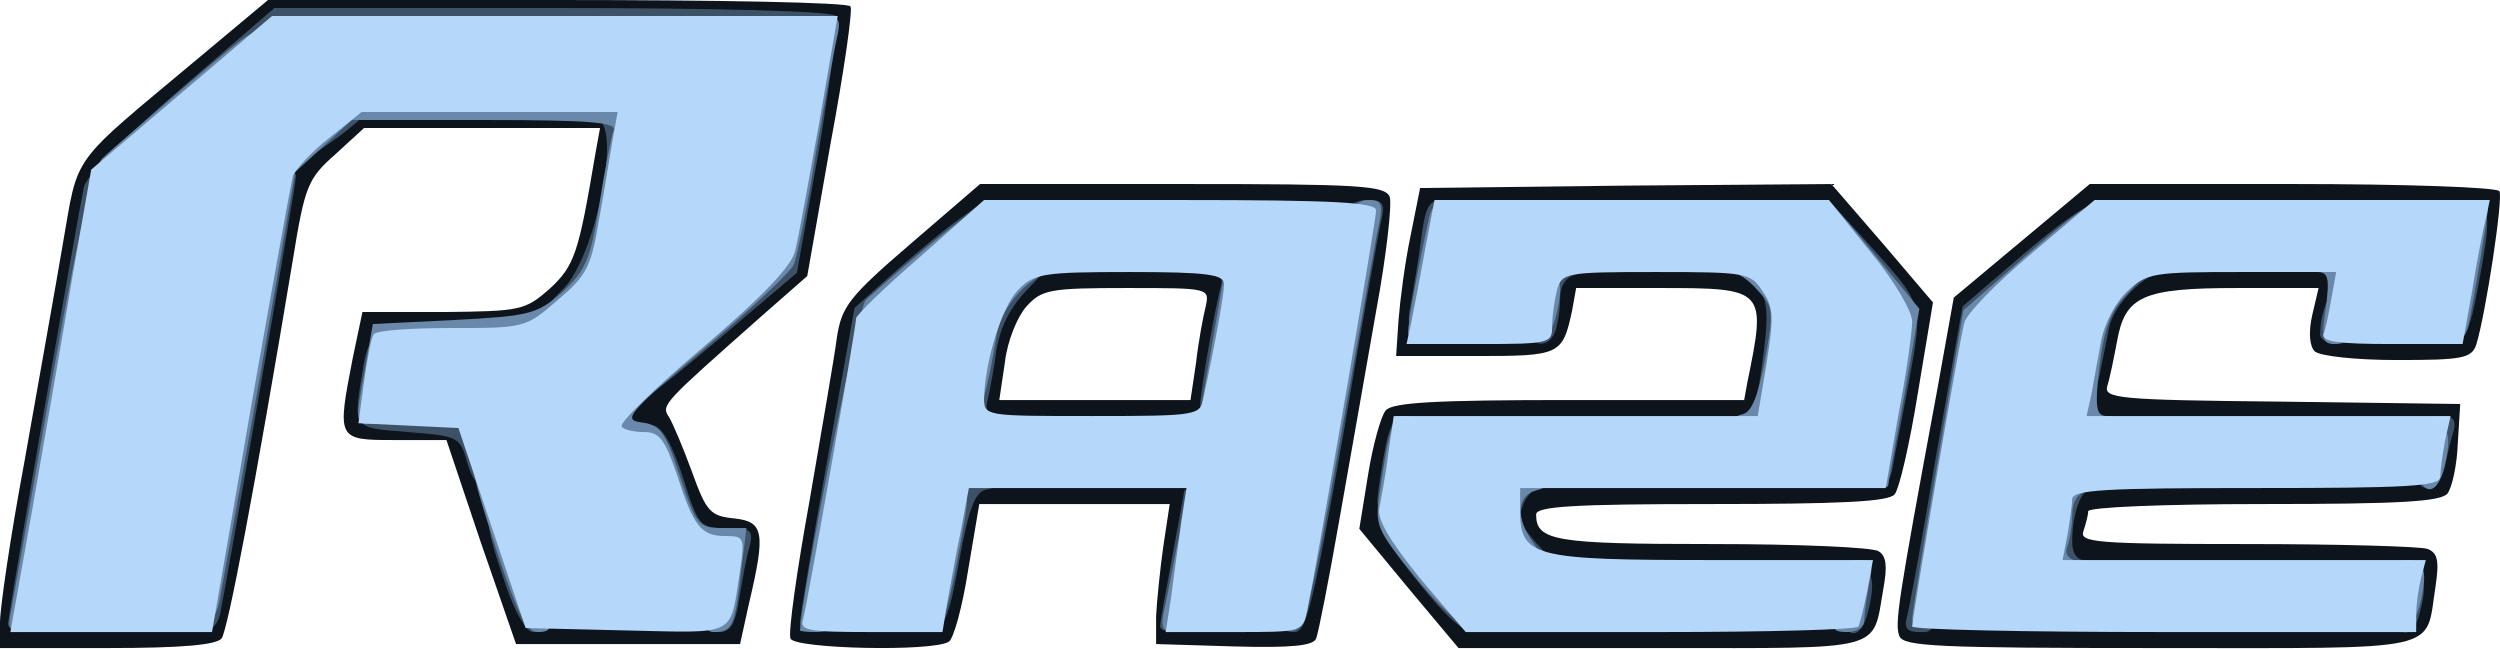
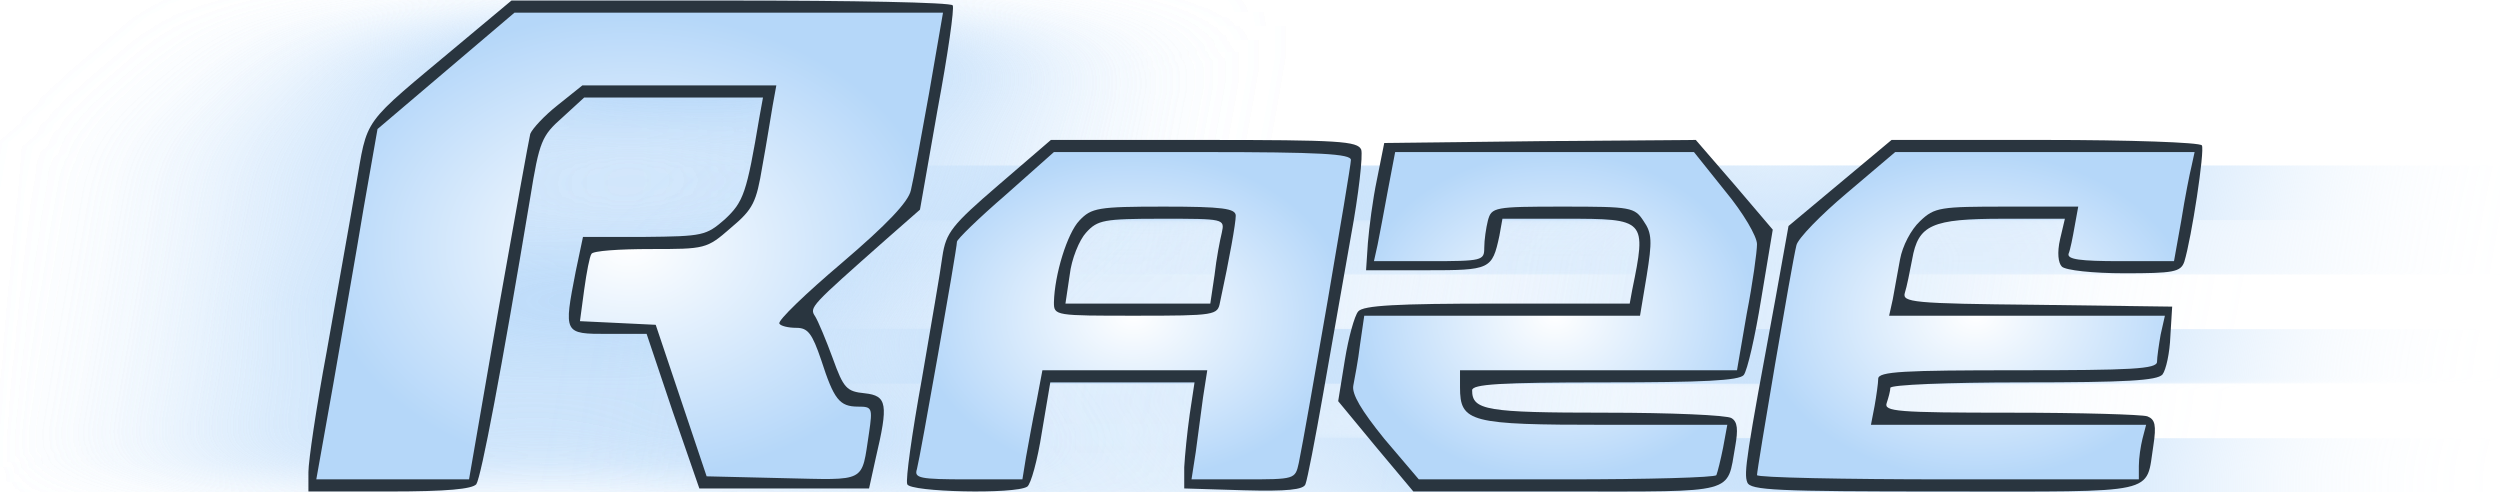
- <svg xmlns="http://www.w3.org/2000/svg" version="1.0" width="312.473" height="81.01" viewBox="0 0 312.473 81.01" preserveAspectRatio="xMidYMid" id="svg132">
-   <defs id="defs136" />
-   <g fill="#0e141b" id="g12" transform="translate(-44,-5)">
-     <path d="M 44,82.8 C 44,81 45.3,72.1 47,63 48.6,53.9 50.8,41.7 51.8,35.8 53.9,23.9 52.4,26 69,12.1 L 77.5,5 h 36.2 c 19.9,0 36.4,0.3 36.6,0.8 0.3,0.4 -0.8,8.1 -2.5,17.2 l -2.9,16.5 -5.7,5 c -12.3,10.9 -12.6,11.1 -11.6,12.6 0.5,0.8 1.8,3.9 2.9,6.9 1.8,5 2.3,5.5 5.3,5.8 3.7,0.4 3.9,1.8 1.8,10.7 l -1.1,5 h -14 -14 L 104.1,72.8 99.8,60 h -6.4 c -7.3,0 -7.3,0 -5.3,-10.3 L 89.3,44 h 10.1 c 9.7,-0.1 10.2,-0.2 13.3,-2.9 3.1,-2.9 3.6,-4.3 5.7,-16.8 L 119,21 H 104.2 89.5 l -3.6,3.3 c -3.4,3 -3.8,3.9 -5.3,13.2 C 75.8,66.3 72.5,83.6 71.7,84.8 71,85.6 66.9,86 57.4,86 H 44 Z m 24.5,-4 C 68.7,77.5 71,64.6 73.6,50 l 4.5,-26.5 3.7,-3.2 3.7,-3.3 h 18.8 18.7 v 5.3 c -0.1,2.8 -0.7,8.3 -1.4,12 -1,5.4 -2,7.5 -4.6,10.3 l -3.4,3.4 h -9.7 c -5.4,0 -10,0.3 -10.2,0.8 -0.3,0.4 -0.8,2.1 -1.2,3.9 l -0.6,3.2 6.2,0.3 6.3,0.3 3.8,12.3 3.9,12.2 h 10.4 c 9.7,0 10.5,-0.1 10.5,-1.9 0,-1.1 0.3,-2.6 0.6,-3.5 0.5,-1.2 -0.1,-1.6 -2.3,-1.6 -2.7,0 -3.1,-0.5 -4.9,-6.2 -1.7,-5.5 -2.3,-6.3 -4.7,-6.6 -2.3,-0.3 -2.7,-0.8 -2.7,-3.6 0,-3 1.1,-4.2 10.8,-12.4 l 10.8,-9.1 2.2,-12.4 C 144,16.9 145,10.8 145,10.1 145,9.3 136.2,9 113.2,9 H 81.3 L 69.7,19 c -6.5,5.6 -11.9,11 -12.2,12.3 -0.7,3.2 -8.5,48 -8.5,48.9 0,0.5 4.3,0.8 9.5,0.8 9,0 9.5,-0.1 10,-2.2 z" id="path2" />
-     <path d="m 142.8,84.8 c -0.3,-0.7 0.8,-8.5 2.4,-17.3 1.5,-8.8 3.1,-17.9 3.4,-20.3 0.6,-3.9 1.5,-5.1 9.3,-11.8 l 8.6,-7.4 h 25.3 c 22.3,0 25.3,0.2 25.9,1.6 0.3,0.9 -0.4,7.3 -1.7,14.3 -1.2,6.9 -3.3,18.7 -4.6,26.1 -1.3,7.4 -2.6,14.1 -2.9,14.8 -0.3,0.9 -3,1.2 -10.2,1 l -9.8,-0.3 V 82 c 0.1,-1.9 0.5,-5.9 0.9,-8.7 l 0.8,-5.3 h -11.9 -11.9 l -1.4,8.3 c -0.7,4.5 -1.8,8.5 -2.4,8.9 -2,1.3 -19.4,0.9 -19.8,-0.4 z m 18.1,-12.8 1.6,-8.5 16.4,-0.3 16.4,-0.3 -0.7,6.8 c -0.3,3.8 -0.9,7.8 -1.2,9.1 -0.6,2.1 -0.4,2.2 5.3,2.2 h 5.8 l 3.9,-21.7 c 2.1,-12 4,-22.8 4.3,-24 l 0.5,-2.3 h -21.7 -21.8 l -6.8,5.5 c -3.7,3.1 -7.3,6.3 -8,7.1 -1,1.2 -6.8,30.1 -6.9,34.2 0,1 1.5,1.2 5.7,1 l 5.7,-0.3 z" id="path4" />
-     <path d="m 164,57.3 c 0,-7 2.3,-15.9 4.8,-18.5 l 2.6,-2.8 h 14.3 c 16.7,0 15.4,-1.5 12.6,14.3 L 196.7,60 H 180.3 164 Z m 29.5,-7 c 0.3,-2.7 0.9,-5.8 1.2,-7 0.5,-2.3 0.4,-2.3 -9.9,-2.3 -9.6,0 -10.6,0.2 -12.5,2.3 -1.1,1.2 -2.4,4.3 -2.7,7 l -0.7,4.7 h 11.9 12 z" id="path6" />
-     <path d="m 220.1,78.6 -6.2,-7.5 1.1,-6.8 c 0.6,-3.7 1.6,-7.3 2.2,-8 0.8,-1 6.3,-1.3 22.9,-1.3 H 262 l 0.4,-2.2 C 264.8,41.1 264.7,41 251.4,41 H 241 l -0.5,2.8 c -1.2,5.6 -1.5,5.7 -12.1,5.7 h -9.9 l 0.3,-4.5 c 0.2,-2.5 0.8,-7.2 1.5,-10.5 l 1.2,-6 25.7,-0.3 25.7,-0.2 6.4,7.4 6.3,7.4 -1.9,11.4 c -1,6.2 -2.3,11.9 -2.9,12.6 -0.8,0.9 -6.6,1.2 -22.9,1.2 -17.3,0 -21.9,0.3 -21.9,1.3 0,3.3 2.3,3.7 22,3.7 10.7,0 20.1,0.4 20.8,0.9 1,0.6 1.1,1.9 0.6,4.7 -1.4,7.9 0.5,7.4 -27.8,7.4 H 226.3 Z M 274,79.5 C 274,78.2 271.1,78 254.1,78 h -19.9 l -1.6,-2.5 c -0.9,-1.3 -1.6,-4 -1.6,-5.9 0,-6.9 -1.1,-6.6 23.5,-6.6 20.4,0 22.4,-0.2 22.9,-1.7 0.2,-1 1,-5 1.7,-9 l 1.2,-7.2 -5.2,-6 -5.3,-6.1 h -22.4 c -18.2,0 -22.4,0.3 -22.4,1.4 0,0.7 -0.3,3.4 -0.6,6 l -0.7,4.6 h 5.6 c 6,0 5.9,0.1 6.9,-6.5 0.3,-1.9 1.2,-2 14.2,-2.3 18,-0.3 18.1,-0.3 17.3,11.8 -0.9,13.2 1.6,12 -24.3,12 H 221 l -0.4,2.3 c -1.3,5.6 -1,6.6 3.8,12.6 l 4.9,6.1 h 22.4 c 19.2,0 22.3,-0.2 22.3,-1.5 z" id="path8" />
-     <path d="m 281.4,84.5 c -0.6,-1.5 -0.2,-4.2 4.7,-30.6 l 2.1,-11.7 8.5,-7.1 8.5,-7.1 h 25.3 c 14,0 25.6,0.4 25.9,0.9 0.5,0.8 -1.7,15.3 -2.9,19.2 -0.6,1.7 -1.8,1.9 -9.9,1.9 -5.2,0 -9.7,-0.5 -10.3,-1.1 -0.6,-0.6 -0.8,-2.3 -0.3,-4.5 l 0.8,-3.4 h -10.2 c -11.8,0 -14,1 -15,6.7 -0.4,2.1 -0.9,4.6 -1.2,5.5 -0.5,1.6 1.2,1.8 21.8,2 l 22.3,0.3 -0.3,4.9 c -0.1,2.7 -0.7,5.5 -1.3,6.3 -0.9,1 -5.9,1.3 -23,1.3 -12.6,0 -21.9,0.4 -21.9,0.9 0,0.5 -0.3,1.6 -0.6,2.5 -0.5,1.4 1.6,1.6 20.4,1.6 11.6,0 21.7,0.3 22.6,0.6 1.3,0.5 1.5,1.5 1,4.8 -1.3,8.2 1.4,7.6 -34.5,7.6 -27.8,0 -32,-0.2 -32.5,-1.5 z m 61.6,-5 C 343,78.2 339.9,78 321.5,78 H 300 v -5.2 c 0,-10.6 -1.9,-9.8 23.5,-9.8 18.9,0 22.4,-0.2 22.9,-1.5 C 346.9,60.2 344.1,60 325,60 h -22 v -4.4 c 0,-8 1.8,-14.9 4.6,-17.4 2.3,-2.1 3.4,-2.2 16.5,-2.2 H 338 v 4.5 4.5 h 5.4 c 3,0 5.7,-0.4 6,-0.8 0.3,-0.5 0.8,-3.2 1.2,-6 L 351.3,33 H 329.6 308 l -7.9,6.6 -7.8,6.7 -2.7,15.6 c -1.5,8.6 -3,16.4 -3.2,17.4 -0.5,1.6 1.3,1.7 28,1.7 24.8,0 28.6,-0.2 28.6,-1.5 z" id="path10" />
-   </g>
-   <g fill="#3e5267" id="g70" transform="translate(-44,-5)">
-     <path d="M 45,83 C 45,81.9 53.7,32.1 54.5,28.3 54.8,27 60.2,21.6 66.7,16 L 78.3,6 h 34.8 c 21.2,0 35,0.4 35.4,1 0.3,0.5 -0.7,7.9 -2.1,16.5 l -2.8,15.6 -10,8.5 c -8.8,7.4 -10.1,8.2 -10.4,6.4 -0.6,-3.5 0.6,-5 3.7,-5 2.5,0 3,-0.4 3.3,-2.7 0.2,-2.2 0.9,-2.9 3.1,-3.1 1.9,-0.2 2.7,-0.9 2.7,-2.4 0,-1.1 0.8,-2.2 1.9,-2.5 2.1,-0.5 2.2,-0.7 4.6,-14.8 0.9,-5 1.8,-10 2.1,-11.2 L 145,10 h -32.9 c -28.3,0 -33,0.2 -33.5,1.5 -0.3,0.9 -1.8,1.5 -3.5,1.5 -2.5,0 -3,0.4 -3.3,2.8 -0.2,2.2 -0.8,2.8 -3.5,3 -2.6,0.3 -3.2,0.8 -3.5,3 -0.2,2.2 -0.9,2.8 -3.5,3 -2.6,0.3 -3.3,0.8 -3.3,2.5 0,1.2 -2.1,14.5 -4.7,29.5 C 49.2,80.3 48.3,84 46.8,84 45.8,84 45,83.5 45,83 Z" id="path14" />
-     <path d="m 68,82.3 c 0,-1 2.1,-14.1 4.7,-29.1 4.1,-23.6 5,-27.2 6.5,-27.2 1,0 1.8,0.5 1.8,1 0,1.1 -8.7,51 -9.5,54.8 -0.6,2.6 -3.5,3 -3.5,0.5 z" id="path16" />
-     <path d="m 107.1,77.8 c -2.6,-7.6 -2.6,-8.8 -0.3,-8.8 1.3,0 2.3,1.5 3.5,5.3 2.1,6.6 2.2,9.7 0.3,9.7 -0.8,0 -2.3,-2.5 -3.5,-6.2 z" id="path18" />
-     <path d="m 132.5,80.3 c 0.3,-2.1 0.9,-4.8 1.2,-6 0.5,-2.1 0.1,-2.3 -2.9,-2.3 -3.3,0 -3.5,-0.3 -5.1,-5.3 -2.2,-6.9 -2.2,-8.9 0,-8.5 1.1,0.2 2.4,2.5 3.7,6.6 1.9,6 2.1,6.2 5.4,6.2 3,0 3.4,0.2 2.9,2.3 -0.4,1.2 -0.9,4.1 -1.3,6.5 -0.5,3.3 -1.1,4.2 -2.6,4.2 -1.8,0 -1.9,-0.4 -1.3,-3.7 z" id="path20" />
-     <path d="m 144,82.8 c 0,-0.7 1.5,-9.8 3.4,-20.3 l 3.4,-19 4.8,-4.3 c 2.7,-2.4 6.2,-5.3 7.7,-6.4 l 2.8,-2 -0.3,3.3 c -0.2,2.9 -0.7,3.5 -3,3.7 -1.9,0.2 -2.8,0.9 -2.8,2.1 0,2.1 -1.9,4.1 -4,4.1 -1.4,0 -2.3,3.5 -5,20 -3,17.3 -3.7,20 -5.2,20 -1,0 -1.8,-0.6 -1.8,-1.2 z" id="path22" />
-     <path d="m 159,82.5 c 0,-1 0.7,-5.7 1.6,-10.6 l 1.7,-8.9 h 3.3 c 3.6,0 4.9,2.6 1.7,3.2 -1.4,0.2 -2.2,2.3 -3.4,8.8 -1.1,6.4 -1.9,8.6 -3.2,8.8 -1.1,0.2 -1.7,-0.3 -1.7,-1.3 z" id="path24" />
-     <path d="m 189,83.3 c 0,-0.5 0.7,-4.3 1.5,-8.6 0.8,-4.3 1.5,-8.1 1.5,-8.3 0,-0.2 0.7,-0.4 1.5,-0.4 1.8,0 1.9,3 0.3,11.6 -0.9,5.1 -1.5,6.4 -3,6.4 -1,0 -1.8,-0.3 -1.8,-0.7 z" id="path26" />
-     <path d="M 204,83.3 C 204,82.8 206,71 208.5,57 211,43 213,31.2 213,30.8 c 0,-0.5 0.9,-0.8 2.1,-0.8 1.7,0 2,0.5 1.6,2.3 -0.3,1.2 -2.5,13.3 -4.8,27 -3.8,21.3 -4.6,24.7 -6.1,24.7 -1,0 -1.8,-0.3 -1.8,-0.7 z" id="path28" />
-     <path d="m 221.7,78.3 c -4.2,-5.2 -4.5,-5.8 -2.6,-6.1 3.2,-0.5 4.9,0.5 4.9,3.2 0,1.8 0.6,2.5 2.3,2.8 1.6,0.2 2.3,1.1 2.5,3.1 0.5,4.3 -2,3.3 -7.1,-3 z" id="path30" />
-     <path d="m 274,80 c 0,-3.3 0.3,-4 2,-4 2.1,0 2.5,1.6 1.4,5.8 -1.1,3.9 -3.4,2.7 -3.4,-1.8 z" id="path32" />
-     <path d="m 282.3,82.3 c 0.3,-1 2,-10.2 3.7,-20.4 l 3.3,-18.6 7.8,-6.7 c 8.3,-7 11.3,-8.2 10.7,-4.3 -0.2,1.7 -1.1,2.3 -3.5,2.5 -2.6,0.3 -3.2,0.8 -3.5,3 -0.2,2.1 -0.9,2.8 -3,3 -1.8,0.2 -2.8,0.9 -2.8,1.9 0,0.9 -0.6,2.4 -1.4,3.2 -0.7,0.9 -2.5,8.6 -4,17.1 -3.8,22 -3.5,21 -5.7,21 -1.5,0 -1.9,-0.5 -1.6,-1.7 z" id="path34" />
-     <path d="m 343,80.5 c 0,-2.8 0.4,-3.5 2,-3.5 2.1,0 2.4,1 1.4,4.8 -1,3.6 -3.4,2.7 -3.4,-1.3 z" id="path36" />
-     <path d="m 299,75.6 c 0,-1.3 0.3,-4.4 0.6,-7 0.6,-4.4 0.8,-4.6 4,-4.6 1.9,0 3.4,0.5 3.4,1 0,0.6 -0.6,1 -1.4,1 -1.4,0 -2.6,2.9 -2.6,6.8 0,1.3 0.6,2.2 1.5,2.2 0.8,0 1.5,0.7 1.5,1.5 0,1 -1.1,1.5 -3.5,1.5 -3,0 -3.5,-0.3 -3.5,-2.4 z" id="path38" />
-     <path d="m 231.6,72.3 c -1.2,-7.6 -1,-8.3 2.9,-8.3 1.9,0 3.5,0.5 3.5,1 0,0.6 -0.6,1 -1.4,1 -1.3,0 -2.6,2 -2.6,3.9 0,0.5 1.1,2 2.5,3.5 l 2.4,2.6 h -3.3 c -3.1,0 -3.4,-0.3 -4,-3.7 z" id="path40" />
-     <path d="m 216.5,64.8 c 1,-6.6 1.5,-7.8 3.2,-7.8 1.3,0 1.5,0.8 0.9,4.6 -0.3,2.6 -0.6,5.3 -0.6,6 0,0.8 -0.9,1.4 -2.1,1.4 -1.9,0 -2,-0.4 -1.4,-4.2 z" id="path42" />
-     <path d="M 102.4,62.8 C 101.5,59.6 101.3,59.5 95,59 87.8,58.4 88.1,58.8 89.5,50.3 90.4,45.4 93,46 93,51 v 4 h 5.5 c 5,0 5.6,0.2 6.5,2.6 0.6,1.4 1,3.9 1,5.5 0,4 -2.5,3.8 -3.6,-0.3 z" id="path44" />
-     <path d="m 277,64.3 c 0,-1 0.7,-5.6 1.5,-10.3 1,-5.5 1.1,-8.8 0.5,-9.4 -0.6,-0.6 -1,-2 -1,-3.2 0,-1.6 -0.7,-2.4 -2.2,-2.6 -1.9,-0.2 -2.3,-1 -2.6,-4.3 l -0.2,-4 4.1,4.5 c 7.4,8.2 7.3,7.7 5.5,17.7 -0.9,4.8 -1.9,9.8 -2.1,11.1 -0.6,2.6 -3.5,3 -3.5,0.5 z" id="path46" />
-     <path d="m 346,63.8 c 0,-4.3 1.2,-6.8 3.2,-6.8 1.4,0 1.8,0.5 1.5,1.8 -0.3,0.9 -0.8,2.9 -1.1,4.5 -0.8,3.3 -3.6,3.7 -3.6,0.5 z" id="path48" />
-     <path d="m 260,58 c 0,-0.5 0.6,-1 1.4,-1 1.8,0 2.2,-1.3 3.1,-8.4 0.5,-3.9 0.4,-6.1 -0.5,-7.1 -1.1,-1.3 -0.8,-1.5 1.9,-1.5 3.6,0 3.8,0.9 1.9,12 l -1.2,7 h -3.3 c -1.8,0 -3.3,-0.4 -3.3,-1 z" id="path50" />
-     <path d="m 164,55.2 c 0,-4.3 2.1,-14.5 3.2,-15.9 0.6,-0.7 2.7,-1.3 4.6,-1.3 h 3.6 l -3.1,3.3 c -2.1,2.2 -3.3,4.6 -3.8,7.7 -0.3,2.5 -0.9,5.3 -1.1,6.2 -0.3,1.1 0.2,1.8 1.8,2.1 1.5,0.3 1,0.5 -1.4,0.6 -3.5,0.1 -3.8,-0.1 -3.8,-2.7 z" id="path52" />
-     <path d="m 194,55.7 c 0,-1.6 1.9,-12.5 2.6,-14.9 0.3,-1.1 -0.2,-1.8 -1.8,-2.1 -1.5,-0.3 -1,-0.5 1.5,-0.6 4.3,-0.1 4.3,-0.3 2.5,11.2 -0.9,6.4 -1.5,7.7 -3,7.7 -1,0 -1.8,-0.6 -1.8,-1.3 z" id="path54" />
-     <path d="m 303,52.6 c 0,-1.3 0.3,-4.4 0.6,-7 0.6,-4 1,-4.6 3,-4.6 1.9,0 2.4,-0.5 2.4,-2.5 0,-2.2 0.4,-2.5 3.5,-2.5 2.4,0 3.5,0.5 3.5,1.5 0,0.8 -0.6,1.5 -1.4,1.5 -2.4,0 -6.4,4 -7,7 -0.3,1.7 -0.9,4.4 -1.2,6 -0.7,3.6 -3.4,4.1 -3.4,0.6 z" id="path56" />
-     <path d="m 235,45.8 c 0,-1.3 0.3,-4 0.6,-6 0.6,-3.5 0.9,-3.8 4,-3.8 3.8,0 4.8,2.4 1.4,3.3 -1.3,0.3 -2,1.4 -2,3 0,1.4 -0.3,3.2 -0.6,4.1 -0.9,2.4 -3.4,1.9 -3.4,-0.6 z" id="path58" />
-     <path d="m 334,46.8 c 0,-3 1.3,-5.8 2.6,-5.8 0.9,0 1.4,1.2 1.4,3.5 0,2.8 -0.4,3.5 -2,3.5 -1.1,0 -2,-0.6 -2,-1.2 z" id="path60" />
-     <path d="m 349.4,43.9 c 0.4,-2.4 1,-6.3 1.3,-8.6 0.4,-3.3 1,-4.3 2.4,-4.3 2.2,0 2.3,1 0.6,10 -0.9,5 -1.6,6.6 -3.1,6.8 -1.7,0.4 -1.8,0 -1.2,-3.9 z" id="path62" />
-     <path d="m 220.3,43.1 c 0.3,-1.5 0.9,-5.1 1.3,-8 0.5,-4.1 1,-5.1 2.5,-5.1 2.2,0 2.2,0.1 0.8,9.1 -1,5.8 -1.5,6.9 -3.2,6.9 -1.6,0 -1.9,-0.5 -1.4,-2.9 z" id="path64" />
-     <path d="m 114.5,41 c 4.1,-4.3 7.3,-21 4,-21 -0.8,0 -1.5,-0.7 -1.5,-1.5 0,-1 1.1,-1.5 3.5,-1.5 4.2,0 4.3,0.8 2,13.9 -2.2,12.2 -2.7,13.1 -7.2,13.1 h -3.7 z" id="path66" />
-     <path d="m 82.2,21.9 c 0.3,-3.1 0.6,-3.4 4.1,-3.7 2,-0.2 3.7,0 3.7,0.5 0,0.4 -1.9,2.1 -4.1,3.7 l -4,2.8 z" id="path68" />
-   </g>
-   <g fill="#6a89aa" id="g120" transform="translate(-44,-5)">
-     <path d="M 45.4,81.3 C 45.7,79.7 48,66.8 50.5,52.5 53.8,34 55.6,26 56.8,24.8 c 0.9,-0.9 5.8,-5.1 10.7,-9.3 8.7,-7.4 9,-7.6 9.3,-5 0.4,3.3 -1.3,5.5 -4.4,5.5 -1.6,0 -2.4,0.7 -2.6,2.3 -0.2,1.7 -1.1,2.3 -3.5,2.5 -2.6,0.3 -3.2,0.8 -3.5,3 -0.2,1.9 -1,2.8 -2.5,3 -1.7,0.2 -2.3,1 -2.3,2.7 0,1.3 -2,13.9 -4.5,27.9 C 51,71.5 49,83.2 49,83.5 c 0,0.3 -0.9,0.5 -2.1,0.5 -1.7,0 -2,-0.4 -1.5,-2.7 z" id="path72" />
-     <path d="M 106.2,74.2 C 102.5,62.8 102.4,62 104.8,62 c 1.4,0 2.5,2.3 5,9.8 3.7,11.4 3.8,12.2 1.4,12.2 -1.4,0 -2.5,-2.3 -5,-9.8 z" id="path74" />
-     <path d="m 132.4,79.5 c 0.6,-3.8 0.5,-4.5 -0.9,-4.5 -2.5,0 -4,-2 -5.9,-7.7 -1.4,-4.4 -2.1,-5.2 -4.4,-5.5 -2.4,-0.3 -2.7,-0.7 -2.7,-4.3 0,-3.8 0.2,-4 3.2,-4.3 2.6,-0.3 3.2,-0.8 3.5,-3 0.2,-2.2 0.9,-2.8 3.5,-3 2.6,-0.3 3.2,-0.8 3.5,-3 0.2,-2.1 0.9,-2.8 3.1,-3 1.9,-0.2 2.7,-0.9 2.7,-2.2 0,-1 0.4,-2.1 0.9,-2.5 1,-0.5 1.8,-4.1 4.7,-20.2 1.4,-8.1 1.9,-9.3 3.6,-9.3 1.6,0 1.9,0.5 1.5,2.3 -0.3,1.2 -1.5,7.8 -2.7,14.7 -1.1,6.9 -2.4,13.2 -2.8,14.1 -0.4,0.9 -5.4,5.6 -11.2,10.5 -9.6,8.1 -10.2,8.9 -7.8,9.2 2.3,0.3 3,1.2 4.8,6.8 2,6 2.3,6.4 5.2,6.4 h 3.1 l -0.7,5.6 c -0.7,6.5 -1.1,7.4 -3.3,7.4 -1.2,0 -1.4,-0.8 -0.9,-4.5 z" id="path76" />
-     <path d="m 144,83.8 c 0.1,-4.2 7.4,-40.6 8.2,-41.3 C 166.3,30 170,27.8 170,32 c 0,1.5 -0.7,2 -2.9,2 -2.5,0 -3,0.4 -3.3,2.8 -0.2,2.2 -0.8,2.8 -3.5,3 -2.6,0.3 -3.3,0.8 -3.3,2.4 0,1.2 -0.6,2.9 -1.4,3.7 -1.1,1.2 -7.6,33.3 -7.6,37.4 0,0.4 -0.9,0.7 -2,0.7 -1.1,0 -2,-0.1 -2,-0.2 z" id="path78" />
-     <path d="m 159,81.9 c 0,-1.1 0.5,-5.1 1.1,-9 1,-5.8 1.5,-6.9 3.2,-6.9 1.7,0 1.8,0.5 1.3,3.8 -2,11.4 -2.8,14.2 -4.2,14.2 -0.8,0 -1.4,-0.9 -1.4,-2.1 z" id="path80" />
-     <path d="m 189.4,81.8 c 0.3,-1.3 1,-4.9 1.6,-8 0.8,-4.1 1.6,-5.8 2.7,-5.8 1.3,0 1.5,0.9 0.9,5.7 -1,8.7 -1.6,10.3 -3.7,10.3 -1.5,0 -1.8,-0.5 -1.5,-2.2 z" id="path82" />
-     <path d="m 204,82.4 c 0,-1.5 7.4,-44.9 8.5,-50.1 0.4,-1.4 1.3,-2.3 2.5,-2.3 1.7,0 1.9,0.5 1.3,3.3 -0.4,1.7 -2.5,13.8 -4.8,26.7 -3.4,19.2 -4.4,23.6 -5.8,23.8 -1.1,0.2 -1.7,-0.3 -1.7,-1.4 z" id="path84" />
-     <path d="m 221.1,77.4 c -5.2,-6.4 -5.3,-6.6 -4.6,-11.2 1.1,-7.6 1.6,-9.2 3.2,-9.2 1.3,0 1.5,1 1.1,5.3 -0.8,7.8 0,11.5 2.6,11.9 1.5,0.2 2.2,1.1 2.4,3.1 0.2,1.9 0.9,2.7 2.3,2.7 1.2,0 1.9,0.7 1.9,2 0,3.7 -3.4,2 -8.9,-4.6 z" id="path86" />
-     <path d="m 273.4,80.9 c 0.3,-1.7 0.6,-3.8 0.6,-4.5 0,-0.8 1,-1.4 2.1,-1.4 1.9,0 2.1,0.4 1.5,3.1 -0.3,1.7 -0.6,3.8 -0.6,4.5 0,0.8 -1,1.4 -2.1,1.4 -1.9,0 -2.1,-0.4 -1.5,-3.1 z" id="path88" />
-     <path d="m 68,80.5 c 0,-2.1 8,-49.6 9.5,-56.2 0.4,-1.8 1.2,-2.3 3.5,-2.3 2.5,0 3,-0.4 3,-2.4 0,-1.3 0.7,-2.7 1.6,-3 0.9,-0.3 9.9,-0.6 20.1,-0.6 h 18.6 l -0.6,6.8 c -1,11 -2.8,19.2 -4.2,19.2 -0.7,0 -1.5,0.9 -1.8,2.1 -0.3,1.1 -1.5,2.3 -2.6,2.6 -1.2,0.3 -2.1,0.9 -2.1,1.4 0,0.4 -4.4,1 -9.7,1.1 -8.9,0.3 -9.8,0.5 -10.1,2.3 -0.8,5.3 -1.3,6.5 -3,6.5 -1.7,0 -1.8,-0.5 -0.7,-6.2 l 1.1,-6.3 10.1,-0.5 c 9.5,-0.5 10.4,-0.7 13.6,-3.5 2.9,-2.7 3.5,-4 4.6,-10.9 0.7,-4.4 1.5,-8.6 1.8,-9.3 0.4,-1 -2.8,-1.3 -16.1,-1.3 H 88 L 84.4,23.3 80.9,26.5 76.5,52 C 74,66 71.7,78.7 71.4,80.3 70.7,83.7 68,83.9 68,80.5 Z" id="path90" />
-     <path d="m 283,82.3 c 0,-0.5 1.4,-9.3 3.2,-19.7 l 3.2,-18.8 8,-7 c 7.2,-6.2 8.1,-6.8 8.4,-4.8 0.6,3.5 -0.5,5 -3.7,5 -2.5,0 -3,0.4 -3.3,2.8 -0.2,2.1 -0.9,2.8 -2.9,3 -2.5,0.3 -2.6,0.6 -5.7,18.6 -1.8,10 -3.2,19 -3.2,19.9 0,1.6 -4,2.6 -4,1 z" id="path92" />
-     <path d="m 343,79 c 0,-3.3 0.3,-4 2,-4 2.1,0 2.5,1.6 1.4,5.8 -1.1,3.9 -3.4,2.7 -3.4,-1.8 z" id="path94" />
-     <path d="m 299,73.3 c 0,-1.6 0.3,-4.5 0.6,-6.5 0.6,-3.5 0.9,-3.8 4,-3.8 3.8,0 4.8,2.4 1.4,3.3 -1.3,0.3 -2,1.4 -2,3 0,1.4 -0.3,3.2 -0.6,4 -0.4,1.1 0.2,1.7 1.8,2 1.5,0.3 1,0.5 -1.4,0.6 -3.5,0.1 -3.8,-0.1 -3.8,-2.6 z" id="path96" />
-     <path d="m 231,69 v -6 h 3.5 c 3.9,0 5,2.4 1.5,3.3 -2.4,0.6 -2.6,3.4 -0.4,6.5 1.5,2.1 1.4,2.2 -1.5,2.2 H 231 Z" id="path98" />
-     <path d="m 277,63.3 c 0,-1.6 0.7,-6.3 1.5,-10.6 1.9,-9.8 1.9,-9.4 -0.5,-10 -1.4,-0.3 -2,-1.4 -2,-3.1 0,-1.9 -0.5,-2.6 -2,-2.6 -1.6,0 -2,-0.7 -2,-3.5 0,-1.9 0.2,-3.5 0.4,-3.5 0.2,0 2.9,3.1 5.9,6.8 l 5.6,6.8 -1.9,10.9 c -1.1,6 -2,11 -2,11.2 0,0.2 -0.7,0.3 -1.5,0.3 -1,0 -1.5,-1 -1.5,-2.7 z" id="path100" />
-     <path d="m 346,62 c 0,-3.3 0.3,-4 2,-4 2.1,0 2.5,1.6 1.4,5.8 -1.1,3.9 -3.4,2.7 -3.4,-1.8 z" id="path102" />
-     <path d="m 260,58.6 c 0,-0.8 0.8,-1.6 1.7,-1.8 1.2,-0.2 2,-2.1 2.9,-6.8 1.1,-6.1 1.1,-6.6 -0.9,-8.7 -1.1,-1.3 -2.6,-2.3 -3.4,-2.3 -0.7,0 -1.3,-0.7 -1.3,-1.6 0,-1.2 0.9,-1.4 3.8,-1.2 3.1,0.2 3.8,0.7 4.1,2.8 0.1,1.4 0.8,2.8 1.4,3.2 0.7,0.4 0.7,3.2 -0.2,9.2 l -1.3,8.6 h -3.4 c -2.3,0 -3.4,-0.5 -3.4,-1.4 z" id="path104" />
-     <path d="m 302.4,52.8 c 0.4,-4 1.1,-7.4 1.6,-7.6 0.6,-0.2 1,-1.7 1,-3.3 0,-2.7 0.3,-2.9 3.7,-2.9 h 3.7 l -2.6,2.8 c -2,2.1 -2.8,4.2 -3.4,9 -0.6,5.3 -0.4,6.2 1,6.2 0.9,0 1.6,0.7 1.6,1.5 0,1.1 -1.1,1.5 -3.6,1.5 h -3.7 z" id="path106" />
-     <path d="m 192.3,57.3 c 0.9,-0.2 1.7,-0.5 1.7,-0.6 0,-0.1 0.7,-4 1.5,-8.7 0.8,-4.7 1.5,-8.6 1.5,-8.7 0,-0.2 0.7,-0.3 1.5,-0.3 1.8,0 1.9,2.6 0.3,12 l -1.2,7 -3.6,-0.1 c -1.9,-0.1 -2.7,-0.3 -1.7,-0.6 z" id="path108" />
-     <path d="m 164,53.3 c 0,-6.3 1.2,-10.3 3.1,-10.3 1.3,0 1.9,-0.9 2.1,-3.2 0.3,-3 0.6,-3.3 4.1,-3.6 2.8,-0.2 3.7,0 3.7,1.2 0,0.9 -0.5,1.6 -1.1,1.6 -2.8,0 -6.7,4.1 -7.3,7.7 -1.4,8.2 -1.8,9.3 -3.2,9.3 -0.9,0 -1.4,-1 -1.4,-2.7 z" id="path110" />
-     <path d="m 220,46.5 c 0,-1.2 1,-6.9 2.6,-14.2 0.5,-2.8 3.4,-3 3.4,-0.3 0,1.1 -0.5,5.1 -1.2,9 -1,5.6 -1.6,7 -3,7 -1,0 -1.8,-0.7 -1.8,-1.5 z" id="path112" />
-     <path d="m 334.7,43.5 c 0.5,-3.8 0.3,-4.5 -1.1,-4.5 -0.9,0 -1.6,-0.7 -1.6,-1.5 0,-1 1.1,-1.5 3.5,-1.5 3.2,0 3.5,0.3 3.5,2.9 0,5.7 -1.2,9.1 -3.1,9.1 -1.6,0 -1.8,-0.6 -1.2,-4.5 z" id="path114" />
-     <path d="m 349,45.9 c 0,-1.1 0.5,-5.1 1.1,-9 1,-5.6 1.5,-6.9 3,-6.9 1.1,0 1.9,0.4 1.9,0.8 0,1 -1.8,11.6 -2.5,15 -0.7,2.8 -3.5,2.9 -3.5,0.1 z" id="path116" />
-     <path d="m 235,43 c 0,-3.3 0.3,-4 2,-4 2.1,0 2.5,1.6 1.4,5.8 -1.1,3.9 -3.4,2.7 -3.4,-1.8 z" id="path118" />
-   </g>
-   <g fill="#b5d7f9" id="g130" transform="translate(-44,-5)">
-     <path d="m 48.1,68.3 c 1.5,-8.7 3.8,-21.7 5,-29 L 55.4,26.2 66.7,16.6 78,7 h 35.3 35.4 l -2.3,13.3 c -1.3,7.2 -2.6,14.4 -3,16 -0.4,1.9 -3.9,5.6 -11.4,12 -5.9,5 -10.6,9.5 -10.3,10 0.2,0.4 1.5,0.7 2.8,0.7 1.9,0 2.6,0.9 4.1,5.3 2.1,6.5 3,7.7 6.1,7.7 2.3,0 2.4,0.2 1.8,4.3 -1.3,8.4 -0.2,7.8 -14.2,7.5 L 109.7,83.5 105.5,71 101.3,58.5 95.1,58.2 88.8,57.9 89.5,52.7 c 0.4,-2.9 0.9,-5.5 1.2,-5.9 0.2,-0.5 4.6,-0.8 9.7,-0.8 9.1,0 9.3,0 13.3,-3.5 3.7,-3.1 4.2,-4.2 5.2,-10.2 0.7,-3.8 1.4,-8.3 1.7,-10 l 0.6,-3.3 h -16 -16 l -4,3.2 C 82.9,24 80.9,26.2 80.6,27 80.4,27.8 78,41 75.3,56.3 L 70.5,84 H 57.9 45.3 Z" id="path122" />
-     <path d="m 144.4,82.3 c 0.5,-1.8 6.6,-36.3 6.6,-37.5 0,-0.4 3.6,-3.9 8,-7.7 l 8,-7.1 h 24.5 c 19.5,0 24.5,0.3 24.5,1.3 0,1.3 -7.4,44.2 -8.6,50 -0.6,2.7 -0.6,2.7 -9.1,2.7 h -8.6 l 0.7,-4.5 c 0.3,-2.5 0.9,-6.5 1.2,-9 l 0.7,-4.5 h -13.6 -13.6 l -1,5.3 c -0.6,2.8 -1.3,6.9 -1.7,9 l -0.6,3.7 h -9 c -8,0 -8.9,-0.2 -8.4,-1.7 z m 50,-27.5 C 196,47.4 197,41.7 197,40.5 197,39.3 194.8,39 185.2,39 c -11,0 -12,0.2 -14,2.3 -2,2.1 -4.1,8.9 -4.2,13.5 0,2.2 0.2,2.2 13.5,2.2 13.2,0 13.5,-0.1 13.9,-2.2 z" id="path124" />
-     <path d="m 221.5,77.3 c -3.8,-4.7 -5.4,-7.4 -5.1,-8.8 0.2,-1.1 0.8,-4.1 1.1,-6.7 l 0.7,-4.8 h 22.8 22.7 l 1.1,-6.6 c 0.9,-5.6 0.9,-7 -0.5,-9 -1.5,-2.3 -2,-2.4 -13.3,-2.4 -11.4,0 -11.8,0.1 -12.4,2.3 -0.3,1.2 -0.6,3.2 -0.6,4.5 0,2.1 -0.3,2.2 -9.1,2.2 h -9.1 l 0.6,-2.7 c 0.3,-1.6 1.1,-5.6 1.7,-9 l 1.2,-6.3 h 24.7 24.6 l 5.2,6.5 c 2.9,3.5 5.2,7.4 5.2,8.7 0,1.2 -0.7,6.4 -1.7,11.5 L 279.7,66 H 256.8 234 v 2.8 c 0,5.8 1.6,6.2 23.9,6.2 h 20.2 l -0.7,3.8 c -0.4,2 -0.9,4 -1.1,4.5 -0.2,0.4 -11.4,0.7 -24.8,0.7 h -24.3 z" id="path126" />
-     <path d="m 283,83.3 c 0,-1 5.8,-35.2 6.5,-37.9 0.2,-1.1 4,-5 8.4,-8.7 l 7.9,-6.7 h 24.7 24.7 l -0.5,2.3 c -0.3,1.2 -1.1,5.2 -1.7,9 l -1.2,6.7 h -8.9 c -6.6,0 -8.7,-0.3 -8.5,-1.2 0.3,-0.7 0.7,-2.8 1,-4.5 L 336,39 h -11.8 c -11,0 -11.9,0.1 -14.3,2.4 -1.5,1.4 -2.9,4.1 -3.3,6.3 -0.4,2.1 -0.9,5 -1.2,6.6 l -0.6,2.7 h 22.7 22.8 l -0.7,3.1 c -0.3,1.7 -0.6,3.8 -0.6,4.5 0,1.2 -4.2,1.4 -23,1.4 -18.8,0 -23,0.2 -23,1.4 0,0.7 -0.3,2.8 -0.6,4.5 l -0.6,3.1 h 22.7 22.7 l -0.6,2.3 c -0.3,1.2 -0.6,3.2 -0.6,4.5 V 84 H 314.5 C 297.2,84 283,83.7 283,83.3 Z" id="path128" />
+ <svg xmlns="http://www.w3.org/2000/svg" xmlns:xlink="http://www.w3.org/1999/xlink" version="1.0" width="412.473" height="81.01" viewBox="0 0 412.473 81.01" preserveAspectRatio="xMidYMid" id="svg132">
+   <defs id="defs136">
+     <linearGradient id="linearGradient20205">
+       <stop style="stop-color:#ffffff;stop-opacity:1" offset="0" id="stop20201" />
+       <stop style="stop-color:#b5d7f9;stop-opacity:1" offset="1" id="stop20203" />
+     </linearGradient>
+     <filter style="color-interpolation-filters:sRGB;" id="filter35921" x="-0.825" y="-0" width="2.649" height="1.001">
+       <feGaussianBlur stdDeviation="24.805 0.01" result="blur" id="feGaussianBlur35919" />
+     </filter>
+     <filter style="color-interpolation-filters:sRGB;" id="filter35925" x="-0.893" y="-0" width="2.787" height="1.001">
+       <feGaussianBlur stdDeviation="24.805 0.01" result="blur" id="feGaussianBlur35923" />
+     </filter>
+     <filter style="color-interpolation-filters:sRGB;" id="filter35929" x="-0.83" y="-0" width="2.66" height="1.001">
+       <feGaussianBlur stdDeviation="24.805 0.01" result="blur" id="feGaussianBlur35927" />
+     </filter>
+     <filter style="color-interpolation-filters:sRGB;" id="filter35933" x="-0.692" y="-0.156" width="2.384" height="1.313">
+       <feGaussianBlur stdDeviation="24.805 0.01" result="fbSourceGraphic" id="feGaussianBlur35931" />
+       <feColorMatrix result="fbSourceGraphicAlpha" in="fbSourceGraphic" values="0 0 0 -1 0 0 0 0 -1 0 0 0 0 -1 0 0 0 0 1 0" id="feColorMatrix14371" />
+       <feGaussianBlur id="feGaussianBlur14373" stdDeviation="5" result="fbSourceGraphic" in="fbSourceGraphic" />
+       <feGaussianBlur id="feGaussianBlur14375" stdDeviation="0.01" in="fbSourceGraphic" result="result1" />
+       <feComposite in2="result1" id="feComposite14377" operator="arithmetic" in="fbSourceGraphic" k2="0.5" k3="0.5" result="result2" />
+       <feBlend in2="fbSourceGraphic" id="feBlend14379" mode="normal" result="result3" />
+     </filter>
+     <radialGradient xlink:href="#linearGradient20205" id="radialGradient3161" cx="97" cy="45.5" fx="97" fy="45.5" r="51.7" gradientTransform="matrix(1,0,0,0.7446808,0.08560932,14.70629)" gradientUnits="userSpaceOnUse" />
+     <radialGradient xlink:href="#linearGradient20205" id="radialGradient3163" cx="180.144" cy="57" fx="180.144" fy="57" r="35.856" gradientTransform="matrix(1,0,0,0.7530116,0.08560932,17.1676)" gradientUnits="userSpaceOnUse" />
+     <radialGradient xlink:href="#linearGradient20205" id="radialGradient3165" cx="249.682" cy="57" fx="249.682" fy="57" r="33.318" gradientTransform="matrix(1,0,0,0.8103803,0.08560932,13.89759)" gradientUnits="userSpaceOnUse" />
+     <radialGradient xlink:href="#linearGradient20205" id="radialGradient3167" cx="319.1" cy="57" fx="319.1" fy="57" r="36.1" gradientTransform="matrix(1,0,0,0.7479224,0.08560932,17.45769)" gradientUnits="userSpaceOnUse" />
+   </defs>
+   <g fill="#b5d7f9" id="g130-5" transform="translate(-43.8278,-5.789289)">
+     <path d="m 96.186,71.389 c 1.5,-8.7 3.8,-21.7 5,-29 l 2.3,-13.1 11.3,-9.6 11.3,-9.6 h 35.3 35.4 l -2.3,13.3 c -1.3,7.2 -2.6,14.4 -3,16 -0.4,1.9 -3.9,5.6 -11.4,12 -5.9,5 -10.6,9.5 -10.3,10 0.2,0.4 1.5,0.7 2.8,0.7 1.9,0 2.6,0.9 4.1,5.3 2.1,6.5 3,7.7 6.1,7.7 2.3,0 2.4,0.2 1.8,4.3 -1.3,8.4 -0.2,7.8 -14.2,7.5 l -12.6,-0.3 -4.2,-12.5 -4.2,-12.5 -6.2,-0.3 -6.3,-0.3 0.7,-5.2 c 0.4,-2.9 0.9,-5.5 1.2,-5.9 0.2,-0.5 4.6,-0.8 9.7,-0.8 9.1,0 9.3,0 13.3,-3.5 3.7,-3.1 4.2,-4.2 5.2,-10.2 0.7,-3.8 1.4,-8.3 1.7,-10 l 0.6,-3.3 h -16 -16 l -4,3.2 c -2.3,1.8 -4.3,4 -4.6,4.8 -0.2,0.8 -2.6,14 -5.3,29.3 l -4.8,27.7 h -12.6 -12.6 z" id="path122-6" style="filter:url(#filter35933)" />
+     <path d="m 192.486,85.389 c 0.5,-1.8 6.6,-36.3 6.6,-37.5 0,-0.4 3.6,-3.9 8,-7.7 l 8,-7.1 h 24.5 c 19.5,0 24.5,0.3 24.5,1.3 0,1.3 -7.4,44.2 -8.6,50 -0.6,2.7 -0.6,2.7 -9.1,2.7 h -8.6 l 0.7,-4.5 c 0.3,-2.5 0.9,-6.5 1.2,-9 l 0.7,-4.5 h -13.6 -13.6 l -1,5.3 c -0.6,2.8 -1.3,6.9 -1.7,9 l -0.6,3.7 h -9 c -8,0 -8.9,-0.2 -8.4,-1.7 z m 50,-27.5 c 1.6,-7.4 2.6,-13.1 2.6,-14.3 0,-1.2 -2.2,-1.5 -11.8,-1.5 -11,0 -12,0.2 -14,2.3 -2,2.1 -4.1,8.9 -4.2,13.5 0,2.2 0.2,2.2 13.5,2.2 13.2,0 13.5,-0.1 13.9,-2.2 z" id="path124-2" style="filter:url(#filter35929)" />
+     <path d="m 269.586,80.389 c -3.8,-4.7 -5.4,-7.4 -5.1,-8.8 0.2,-1.1 0.8,-4.1 1.1,-6.7 l 0.7,-4.8 h 22.8 22.7 l 1.1,-6.6 c 0.9,-5.6 0.9,-7 -0.5,-9 -1.5,-2.3 -2,-2.4 -13.3,-2.4 -11.4,0 -11.8,0.1 -12.4,2.3 -0.3,1.2 -0.6,3.2 -0.6,4.5 0,2.1 -0.3,2.2 -9.1,2.2 h -9.1 l 0.6,-2.7 c 0.3,-1.6 1.1,-5.6 1.7,-9 l 1.2,-6.3 h 24.7 24.6 l 5.2,6.5 c 2.9,3.5 5.2,7.4 5.2,8.7 0,1.2 -0.7,6.4 -1.7,11.5 l -1.6,9.3 h -22.9 -22.8 v 2.8 c 0,5.8 1.6,6.2 23.9,6.2 h 20.2 l -0.7,3.8 c -0.4,2 -0.9,4 -1.1,4.5 -0.2,0.4 -11.4,0.7 -24.8,0.7 h -24.3 z" id="path126-9" style="filter:url(#filter35925)" />
+     <path d="m 331.086,86.389 c 0,-1 5.8,-35.2 6.5,-37.9 0.2,-1.1 4,-5 8.4,-8.7 l 7.9,-6.7 h 24.7 24.7 l -0.5,2.3 c -0.3,1.2 -1.1,5.2 -1.7,9 l -1.2,6.7 h -8.9 c -6.6,0 -8.7,-0.3 -8.5,-1.2 0.3,-0.7 0.7,-2.8 1,-4.5 l 0.6,-3.3 h -11.8 c -11,0 -11.9,0.1 -14.3,2.4 -1.5,1.4 -2.9,4.1 -3.3,6.3 -0.4,2.1 -0.9,5 -1.2,6.6 l -0.6,2.7 h 22.7 22.8 l -0.7,3.1 c -0.3,1.7 -0.6,3.8 -0.6,4.5 0,1.2 -4.2,1.4 -23,1.4 -18.8,0 -23,0.2 -23,1.4 0,0.7 -0.3,2.8 -0.6,4.5 l -0.6,3.1 h 22.7 22.7 l -0.6,2.3 c -0.3,1.2 -0.6,3.2 -0.6,4.5 v 2.2 h -31.5 c -17.3,0 -31.5,-0.3 -31.5,-0.7 z" id="path128-1" style="filter:url(#filter35921)" />
+     <g fill="#0e141b" id="g12" transform="translate(50.71341,0.8785536)" style="fill:#28333d;fill-opacity:0.988">
+       <path d="M 44,82.8 C 44,81 45.3,72.1 47,63 48.6,53.9 50.8,41.7 51.8,35.8 53.9,23.9 52.4,26 69,12.1 L 77.5,5 h 36.2 c 19.9,0 36.4,0.3 36.6,0.8 0.3,0.4 -0.8,8.1 -2.5,17.2 l -2.9,16.5 -5.7,5 c -12.3,10.9 -12.6,11.1 -11.6,12.6 0.5,0.8 1.8,3.9 2.9,6.9 1.8,5 2.3,5.5 5.3,5.8 3.7,0.4 3.9,1.8 1.8,10.7 l -1.1,5 h -14 -14 L 104.1,72.8 99.8,60 h -6.4 c -7.3,0 -7.3,0 -5.3,-10.3 L 89.3,44 h 10.1 c 9.7,-0.1 10.2,-0.2 13.3,-2.9 3.1,-2.9 3.6,-4.3 5.7,-16.8 L 119,21 H 104.2 89.5 l -3.6,3.3 c -3.4,3 -3.8,3.9 -5.3,13.2 C 75.8,66.3 72.5,83.6 71.7,84.8 71,85.6 66.9,86 57.4,86 H 44 Z m 24.5,-4 C 68.7,77.5 71,64.6 73.6,50 l 4.5,-26.5 3.7,-3.2 3.7,-3.3 h 18.8 18.7 v 5.3 c -0.1,2.8 -0.7,8.3 -1.4,12 -1,5.4 -2,7.5 -4.6,10.3 l -3.4,3.4 h -9.7 c -5.4,0 -10,0.3 -10.2,0.8 -0.3,0.4 -0.8,2.1 -1.2,3.9 l -0.6,3.2 6.2,0.3 6.3,0.3 3.8,12.3 3.9,12.2 h 10.4 c 9.7,0 10.5,-0.1 10.5,-1.9 0,-1.1 0.3,-2.6 0.6,-3.5 0.5,-1.2 -0.1,-1.6 -2.3,-1.6 -2.7,0 -3.1,-0.5 -4.9,-6.2 -1.7,-5.5 -2.3,-6.3 -4.7,-6.6 -2.3,-0.3 -2.7,-0.8 -2.7,-3.6 0,-3 1.1,-4.2 10.8,-12.4 l 10.8,-9.1 2.2,-12.4 C 144,16.9 145,10.8 145,10.1 145,9.3 136.2,9 113.2,9 H 81.3 L 69.7,19 c -6.5,5.6 -11.9,11 -12.2,12.3 -0.7,3.2 -8.5,48 -8.5,48.9 0,0.5 4.3,0.8 9.5,0.8 9,0 9.5,-0.1 10,-2.2 z" id="path2" style="fill:#28333d;fill-opacity:0.988" />
+       <path d="m 142.8,84.8 c -0.3,-0.7 0.8,-8.5 2.4,-17.3 1.5,-8.8 3.1,-17.9 3.4,-20.3 0.6,-3.9 1.5,-5.1 9.3,-11.8 l 8.6,-7.4 h 25.3 c 22.3,0 25.3,0.2 25.9,1.6 0.3,0.9 -0.4,7.3 -1.7,14.3 -1.2,6.9 -3.3,18.7 -4.6,26.1 -1.3,7.4 -2.6,14.1 -2.9,14.8 -0.3,0.9 -3,1.2 -10.2,1 l -9.8,-0.3 V 82 c 0.1,-1.9 0.5,-5.9 0.9,-8.7 l 0.8,-5.3 h -11.9 -11.9 l -1.4,8.3 c -0.7,4.5 -1.8,8.5 -2.4,8.9 -2,1.3 -19.4,0.9 -19.8,-0.4 z m 18.1,-12.8 1.6,-8.5 16.4,-0.3 16.4,-0.3 -0.7,6.8 c -0.3,3.8 -0.9,7.8 -1.2,9.1 -0.6,2.1 -0.4,2.2 5.3,2.2 h 5.8 l 3.9,-21.7 c 2.1,-12 4,-22.8 4.3,-24 l 0.5,-2.3 h -21.7 -21.8 l -6.8,5.5 c -3.7,3.1 -7.3,6.3 -8,7.1 -1,1.2 -6.8,30.1 -6.9,34.2 0,1 1.5,1.2 5.7,1 l 5.7,-0.3 z" id="path4" style="fill:#28333d;fill-opacity:0.988" />
+       <path d="m 164,57.3 c 0,-7 2.3,-15.9 4.8,-18.5 l 2.6,-2.8 h 14.3 c 16.7,0 15.4,-1.5 12.6,14.3 L 196.7,60 H 180.3 164 Z m 29.5,-7 c 0.3,-2.7 0.9,-5.8 1.2,-7 0.5,-2.3 0.4,-2.3 -9.9,-2.3 -9.6,0 -10.6,0.2 -12.5,2.3 -1.1,1.2 -2.4,4.3 -2.7,7 l -0.7,4.7 h 11.9 12 z" id="path6" style="fill:#28333d;fill-opacity:0.988" />
+       <path d="m 220.1,78.6 -6.2,-7.5 1.1,-6.8 c 0.6,-3.7 1.6,-7.3 2.2,-8 0.8,-1 6.3,-1.3 22.9,-1.3 H 262 l 0.4,-2.2 C 264.8,41.1 264.7,41 251.4,41 H 241 l -0.5,2.8 c -1.2,5.6 -1.5,5.7 -12.1,5.7 h -9.9 l 0.3,-4.5 c 0.2,-2.5 0.8,-7.2 1.5,-10.5 l 1.2,-6 25.7,-0.3 25.7,-0.2 6.4,7.4 6.3,7.4 -1.9,11.4 c -1,6.2 -2.3,11.9 -2.9,12.6 -0.8,0.9 -6.6,1.2 -22.9,1.2 -17.3,0 -21.9,0.3 -21.9,1.3 0,3.3 2.3,3.7 22,3.7 10.7,0 20.1,0.4 20.8,0.9 1,0.6 1.1,1.9 0.6,4.7 -1.4,7.9 0.5,7.4 -27.8,7.4 H 226.3 Z M 274,79.5 C 274,78.2 271.1,78 254.1,78 h -19.9 l -1.6,-2.5 c -0.9,-1.3 -1.6,-4 -1.6,-5.9 0,-6.9 -1.1,-6.6 23.5,-6.6 20.4,0 22.4,-0.2 22.9,-1.7 0.2,-1 1,-5 1.7,-9 l 1.2,-7.2 -5.2,-6 -5.3,-6.1 h -22.4 c -18.2,0 -22.4,0.3 -22.4,1.4 0,0.7 -0.3,3.4 -0.6,6 l -0.7,4.6 h 5.6 c 6,0 5.9,0.1 6.9,-6.5 0.3,-1.9 1.2,-2 14.2,-2.3 18,-0.3 18.1,-0.3 17.3,11.8 -0.9,13.2 1.6,12 -24.3,12 H 221 l -0.4,2.3 c -1.3,5.6 -1,6.6 3.8,12.6 l 4.9,6.1 h 22.4 c 19.2,0 22.3,-0.2 22.3,-1.5 z" id="path8" style="fill:#28333d;fill-opacity:0.988" />
+       <path d="m 281.4,84.5 c -0.6,-1.5 -0.2,-4.2 4.7,-30.6 l 2.1,-11.7 8.5,-7.1 8.5,-7.1 h 25.3 c 14,0 25.6,0.4 25.9,0.9 0.5,0.8 -1.7,15.3 -2.9,19.2 -0.6,1.7 -1.8,1.9 -9.9,1.9 -5.2,0 -9.7,-0.5 -10.3,-1.1 -0.6,-0.6 -0.8,-2.3 -0.3,-4.5 l 0.8,-3.4 h -10.2 c -11.8,0 -14,1 -15,6.7 -0.4,2.1 -0.9,4.6 -1.2,5.5 -0.5,1.6 1.2,1.8 21.8,2 l 22.3,0.3 -0.3,4.9 c -0.1,2.7 -0.7,5.5 -1.3,6.3 -0.9,1 -5.9,1.3 -23,1.3 -12.6,0 -21.9,0.4 -21.9,0.9 0,0.5 -0.3,1.6 -0.6,2.5 -0.5,1.4 1.6,1.6 20.4,1.6 11.6,0 21.7,0.3 22.6,0.6 1.3,0.5 1.5,1.5 1,4.8 -1.3,8.2 1.4,7.6 -34.5,7.6 -27.8,0 -32,-0.2 -32.5,-1.5 z m 61.6,-5 C 343,78.2 339.9,78 321.5,78 H 300 v -5.2 c 0,-10.6 -1.9,-9.8 23.5,-9.8 18.9,0 22.4,-0.2 22.9,-1.5 C 346.9,60.2 344.1,60 325,60 h -22 v -4.4 c 0,-8 1.8,-14.9 4.6,-17.4 2.3,-2.1 3.4,-2.2 16.5,-2.2 H 338 v 4.5 4.5 h 5.4 c 3,0 5.7,-0.4 6,-0.8 0.3,-0.5 0.8,-3.2 1.2,-6 L 351.3,33 H 329.6 308 l -7.9,6.6 -7.8,6.7 -2.7,15.6 c -1.5,8.6 -3,16.4 -3.2,17.4 -0.5,1.6 1.3,1.7 28,1.7 24.8,0 28.6,-0.2 28.6,-1.5 z" id="path10" style="fill:#28333d;fill-opacity:0.988" />
+     </g>
+     <g fill="#b5d7f9" id="g130" transform="translate(50.6278,-2.210711)">
+       <path d="m 48.186,71.389 c 1.5,-8.7 3.8,-21.7 5,-29 l 2.3,-13.1 11.3,-9.6 11.3,-9.6 h 35.3 35.4 l -2.3,13.3 c -1.3,7.2 -2.6,14.4 -3,16 -0.4,1.9 -3.9,5.6 -11.4,12 -5.9,5 -10.6,9.5 -10.3,10 0.2,0.4 1.5,0.7 2.8,0.7 1.9,0 2.6,0.9 4.1,5.3 2.1,6.5 3,7.7 6.1,7.7 2.3,0 2.4,0.2 1.8,4.3 -1.3,8.4 -0.2,7.8 -14.2,7.5 l -12.6,-0.3 -4.2,-12.5 -4.2,-12.5 -6.2,-0.3 -6.3,-0.3 0.7,-5.2 c 0.4,-2.9 0.9,-5.5 1.2,-5.9 0.2,-0.5 4.6,-0.8 9.7,-0.8 9.1,0 9.3,0 13.3,-3.5 3.7,-3.1 4.2,-4.2 5.2,-10.2 0.7,-3.8 1.4,-8.3 1.7,-10 l 0.6,-3.3 h -16 -16 l -4,3.2 c -2.3,1.8 -4.3,4 -4.6,4.8 -0.2,0.8 -2.6,14 -5.3,29.3 l -4.8,27.7 h -12.6 -12.6 z" id="path122" style="fill:url(#radialGradient3161);fill-opacity:1" />
+       <path d="m 144.486,85.389 c 0.5,-1.8 6.6,-36.3 6.6,-37.5 0,-0.4 3.6,-3.9 8,-7.7 l 8,-7.1 h 24.5 c 19.5,0 24.5,0.3 24.5,1.3 0,1.3 -7.4,44.2 -8.6,50 -0.6,2.7 -0.6,2.7 -9.1,2.7 h -8.6 l 0.7,-4.5 c 0.3,-2.5 0.9,-6.5 1.2,-9 l 0.7,-4.5 h -13.6 -13.6 l -1,5.3 c -0.6,2.8 -1.3,6.9 -1.7,9 l -0.6,3.7 h -9 c -8,0 -8.9,-0.2 -8.4,-1.7 z m 50,-27.5 c 1.6,-7.4 2.6,-13.1 2.6,-14.3 0,-1.2 -2.2,-1.5 -11.8,-1.5 -11,0 -12,0.2 -14,2.3 -2,2.1 -4.1,8.9 -4.2,13.5 0,2.2 0.2,2.2 13.5,2.2 13.2,0 13.5,-0.1 13.9,-2.2 z" id="path124" style="fill:url(#radialGradient3163);fill-opacity:1" />
+       <path d="m 221.586,80.389 c -3.8,-4.7 -5.4,-7.4 -5.1,-8.8 0.2,-1.1 0.8,-4.1 1.1,-6.7 l 0.7,-4.8 h 22.8 22.7 l 1.1,-6.6 c 0.9,-5.6 0.9,-7 -0.5,-9 -1.5,-2.3 -2,-2.4 -13.3,-2.4 -11.4,0 -11.8,0.1 -12.4,2.3 -0.3,1.2 -0.6,3.2 -0.6,4.5 0,2.1 -0.3,2.2 -9.1,2.2 h -9.1 l 0.6,-2.7 c 0.3,-1.6 1.1,-5.6 1.7,-9 l 1.2,-6.3 h 24.7 24.6 l 5.2,6.5 c 2.9,3.5 5.2,7.4 5.2,8.7 0,1.2 -0.7,6.4 -1.7,11.5 l -1.6,9.3 h -22.9 -22.8 v 2.8 c 0,5.8 1.6,6.2 23.9,6.2 h 20.2 l -0.7,3.8 c -0.4,2 -0.9,4 -1.1,4.5 -0.2,0.4 -11.4,0.7 -24.8,0.7 h -24.3 z" id="path126" style="fill:url(#radialGradient3165);fill-opacity:1" />
+       <path d="m 283.086,86.389 c 0,-1 5.8,-35.2 6.5,-37.9 0.2,-1.1 4,-5 8.4,-8.7 l 7.9,-6.7 h 24.7 24.7 l -0.5,2.3 c -0.3,1.2 -1.1,5.2 -1.7,9 l -1.2,6.7 h -8.9 c -6.6,0 -8.7,-0.3 -8.5,-1.2 0.3,-0.7 0.7,-2.8 1,-4.5 l 0.6,-3.3 h -11.8 c -11,0 -11.9,0.1 -14.3,2.4 -1.5,1.4 -2.9,4.1 -3.3,6.3 -0.4,2.1 -0.9,5 -1.2,6.6 l -0.6,2.7 h 22.7 22.8 l -0.7,3.1 c -0.3,1.7 -0.6,3.8 -0.6,4.5 0,1.2 -4.2,1.4 -23,1.4 -18.8,0 -23,0.2 -23,1.4 0,0.7 -0.3,2.8 -0.6,4.5 l -0.6,3.1 h 22.7 22.7 l -0.6,2.3 c -0.3,1.2 -0.6,3.2 -0.6,4.5 v 2.2 h -31.5 c -17.3,0 -31.5,-0.3 -31.5,-0.7 z" id="path128" style="fill:url(#radialGradient3167);fill-opacity:1" />
+     </g>
  </g>
</svg>
